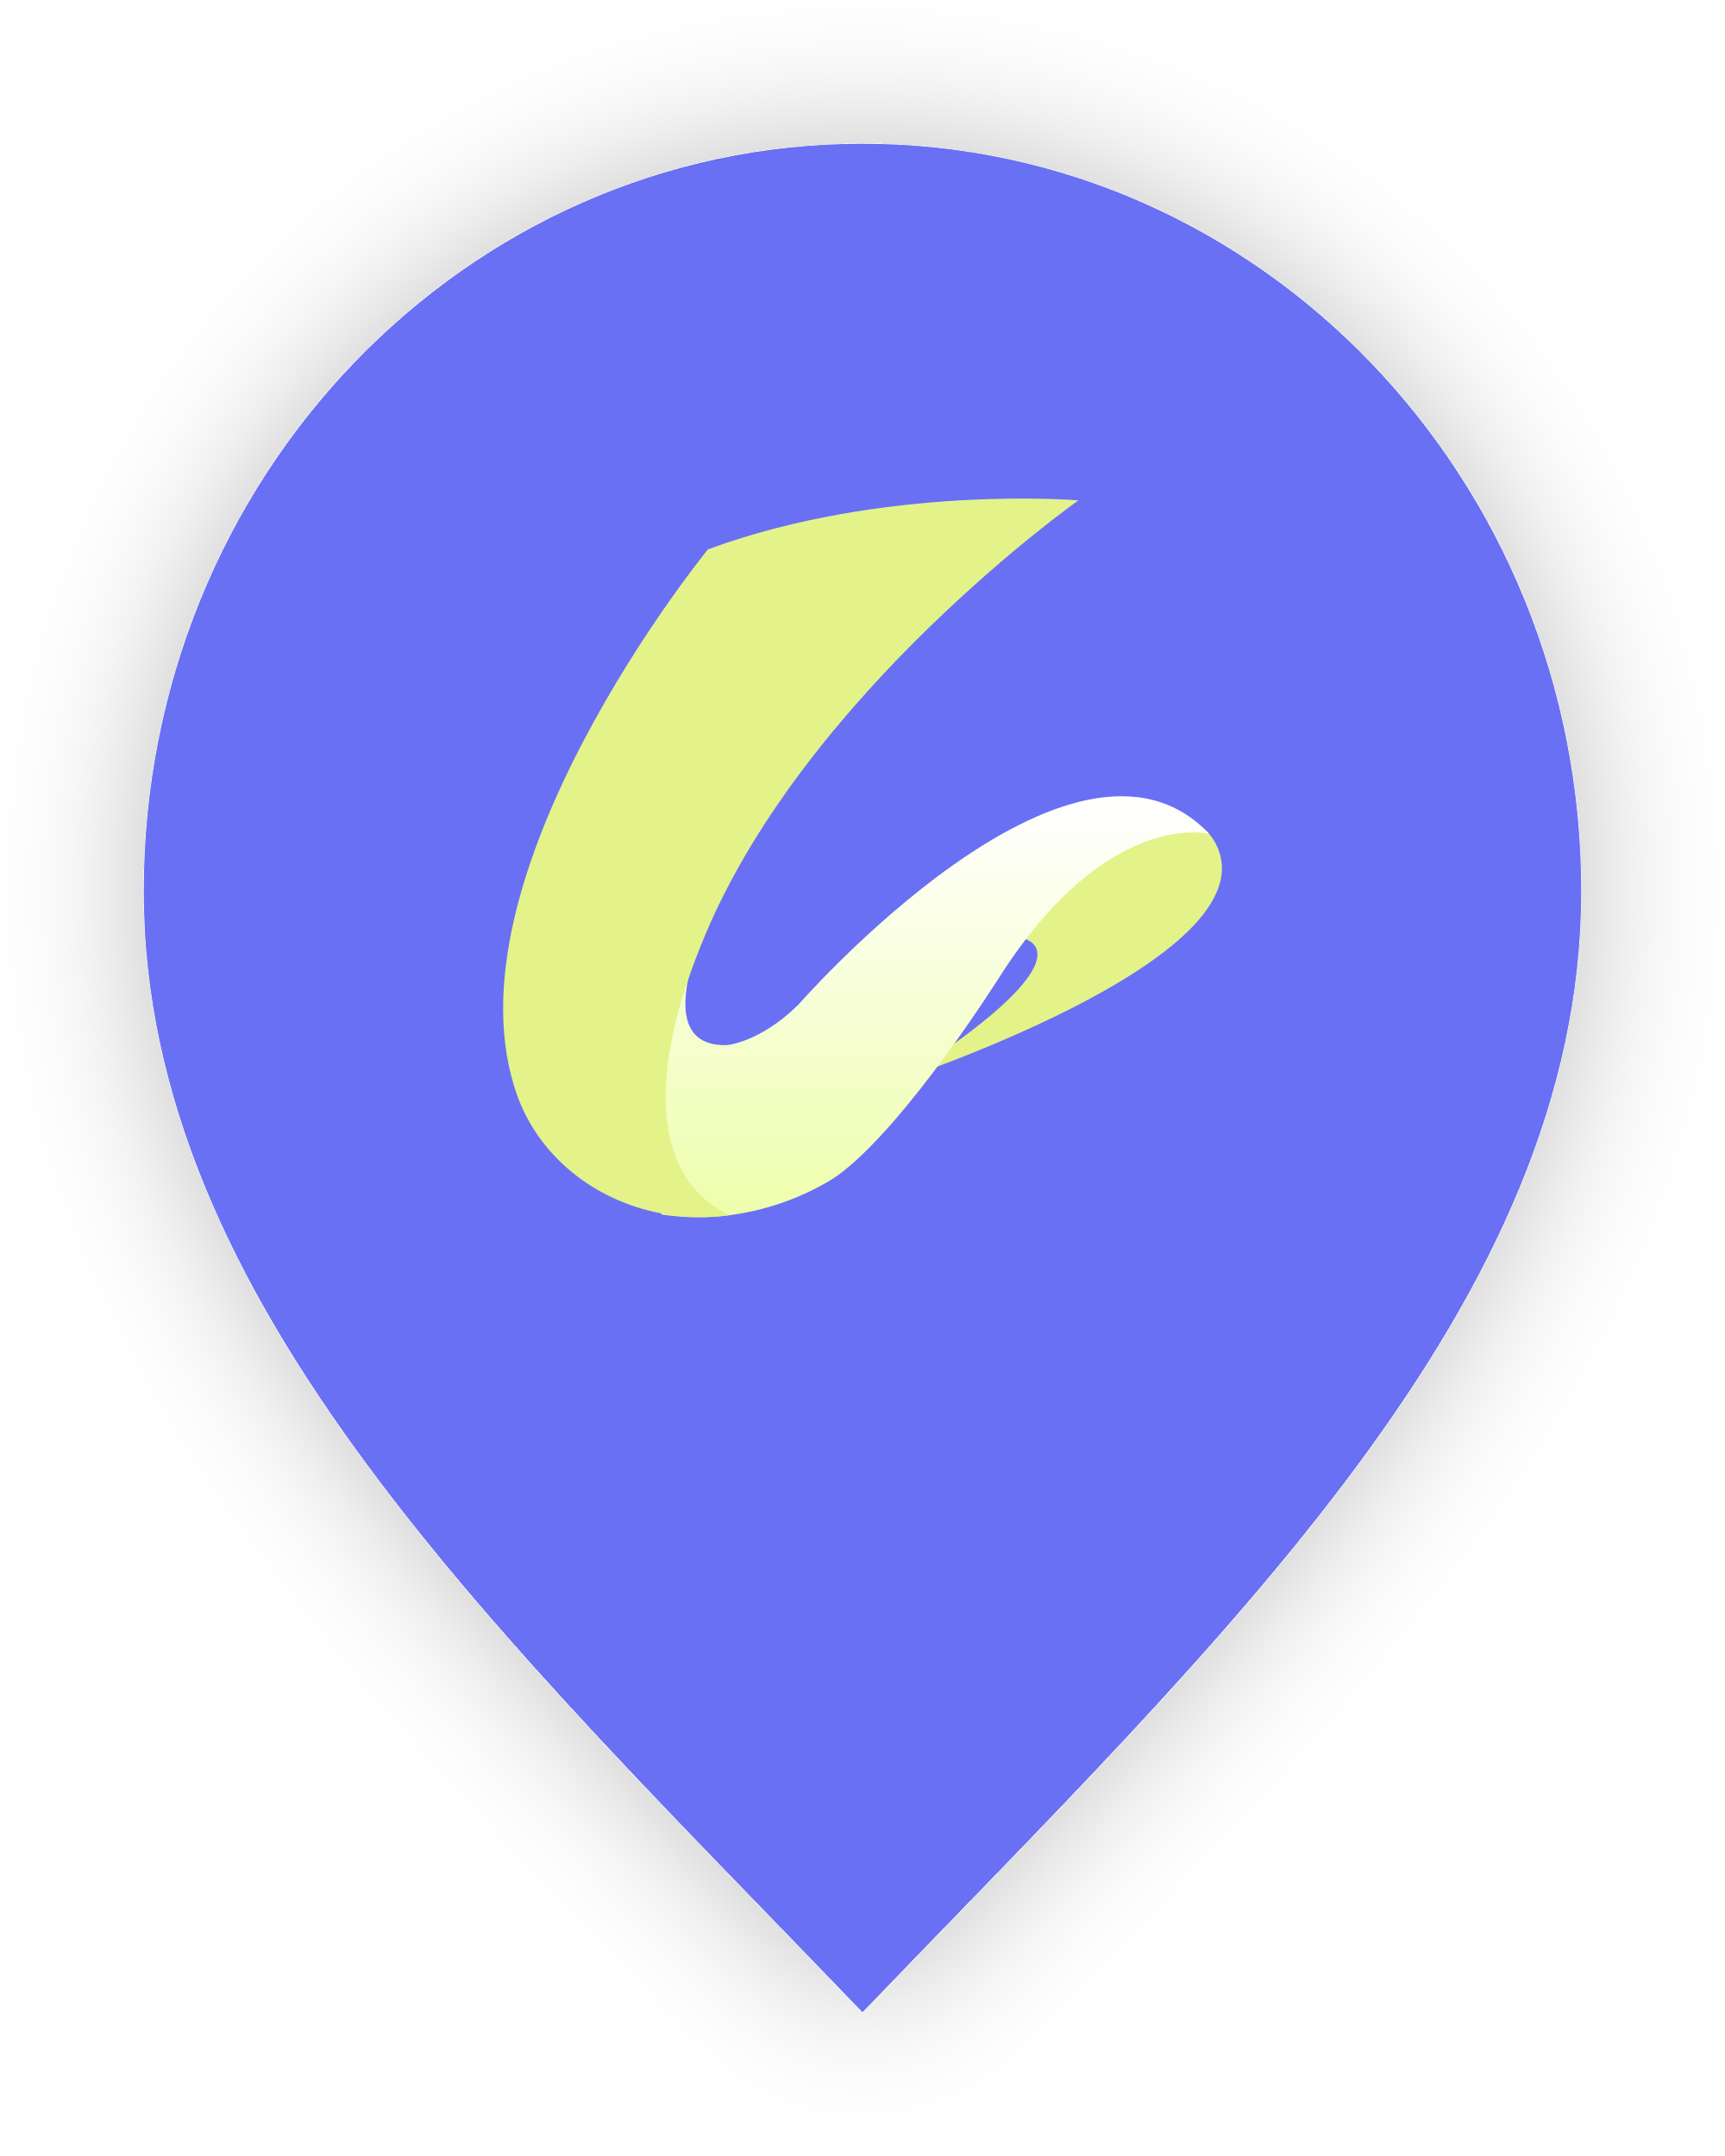
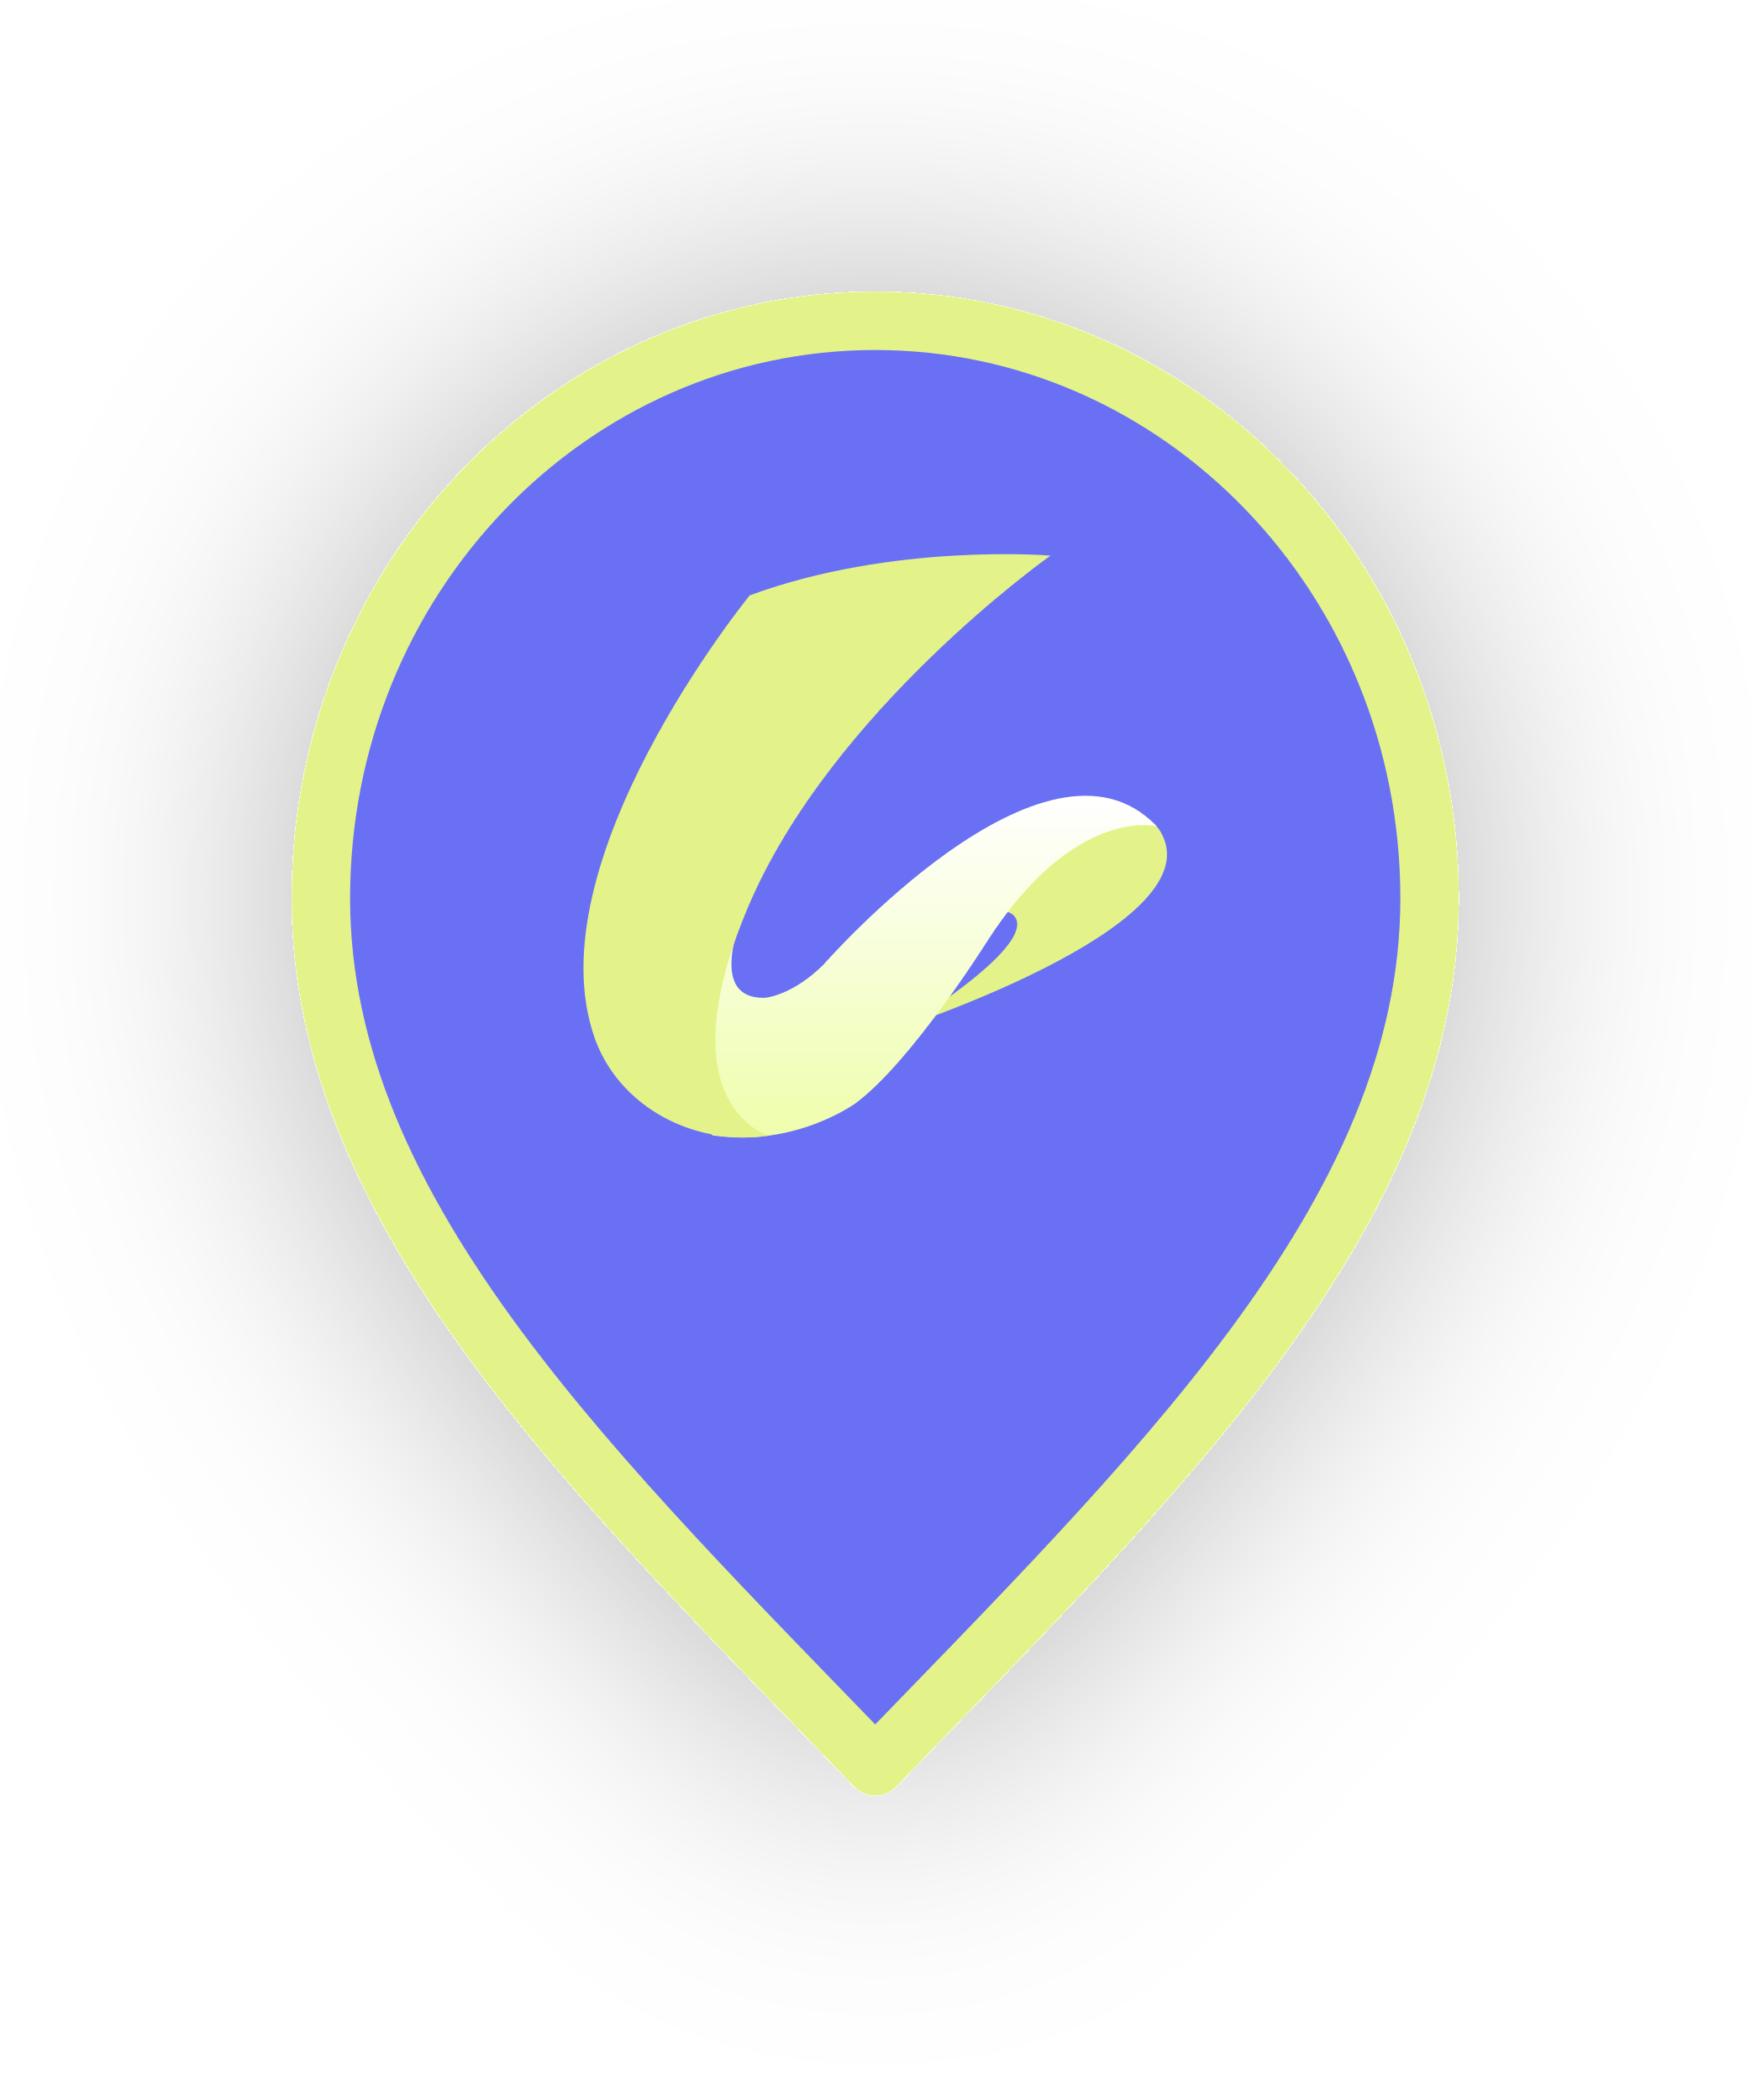
- <svg xmlns="http://www.w3.org/2000/svg" width="48" height="60" viewBox="0 0 48 60" fill="none">
-   <g filter="url(#filter0_d_996_18150)">
-     <path d="M24 56C34 45.6 44 36.288 44 24.8C44 13.312 35.046 4 24 4C12.954 4 4 13.312 4 24.8C4 36.288 14 45.6 24 56Z" fill="#6970F3" />
-     <path d="M28.466 26.116C28.466 26.116 30.232 26.436 26.362 29.18L22.358 29.962L24.519 30.238C24.519 30.238 35.487 26.709 33.831 23.483C33.734 23.295 33.553 23.051 33.306 22.94L31.86 22.359L27.741 25.072L28.466 26.116Z" fill="#E3F389" />
-     <path d="M20.221 24.511C20.221 24.511 17.635 29.15 20.221 29.085C20.221 29.085 21.137 29.021 22.215 27.96C22.215 27.96 29.858 19.205 33.647 23.205C33.647 23.205 30.821 22.481 27.816 27.182C27.816 27.182 25.234 31.291 23.327 32.7C23.327 32.7 21.257 34.223 18.419 33.801L14.971 28.88L17.321 24.156L20.221 24.511Z" fill="url(#paint0_linear_996_18150)" />
-     <path d="M19.698 15.289C19.698 15.289 12.232 24.442 14.392 30.486C14.944 32.032 16.331 33.292 18.177 33.721C18.818 33.869 19.552 33.931 20.353 33.812C20.353 33.812 16.775 32.8 19.621 26.023C22.468 19.245 30.009 13.925 30.009 13.925C30.009 13.925 24.622 13.472 19.698 15.289Z" fill="#E3F389" />
+ <svg xmlns="http://www.w3.org/2000/svg" width="60" height="72" viewBox="0 0 60 72" fill="none">
+   <g filter="url(#filter0_d_1097_3747)">
+     <path d="M30 11C40.457 11 49 19.827 49 30.8C49 36.239 46.636 41.23 42.946 46.213C39.422 50.972 34.781 55.61 30 60.562C25.219 55.61 20.578 50.972 17.054 46.213C13.364 41.23 11 36.239 11 30.8C11 19.827 19.543 11 30 11Z" fill="#6970F3" stroke="#E3F389" stroke-width="2" stroke-linecap="round" stroke-linejoin="round" />
+     <path d="M34.466 31.241C34.466 31.241 36.232 31.561 32.362 34.305L28.358 35.087L30.519 35.363C30.519 35.363 41.487 31.834 39.831 28.608C39.734 28.42 39.553 28.176 39.306 28.065L37.86 27.484L33.741 30.197L34.466 31.241Z" fill="#E3F389" />
+     <path d="M26.221 29.636C26.221 29.636 23.635 34.275 26.221 34.21C26.221 34.21 27.137 34.146 28.215 33.086C28.215 33.086 35.858 24.33 39.647 28.33C39.647 28.33 36.821 27.606 33.816 32.307C33.816 32.307 31.234 36.416 29.327 37.825C29.327 37.825 27.257 39.348 24.419 38.926L20.971 34.005L23.321 29.281L26.221 29.636Z" fill="url(#paint0_linear_1097_3747)" />
+     <path d="M25.698 20.413C25.698 20.413 18.232 29.567 20.392 35.611C20.944 37.157 22.331 38.417 24.177 38.846C24.818 38.994 25.552 39.056 26.353 38.937C26.353 38.937 22.775 37.925 25.621 31.148C28.468 24.37 36.008 19.05 36.008 19.05C36.008 19.05 30.622 18.596 25.698 20.413Z" fill="#E3F389" />
  </g>
  <defs>
-     <filter id="filter0_d_996_18150" x="0" y="0" width="48" height="60" filterUnits="userSpaceOnUse" color-interpolation-filters="sRGB">
+     <filter id="filter0_d_1097_3747" x="0" y="0" width="60" height="72" filterUnits="userSpaceOnUse" color-interpolation-filters="sRGB">
      <feFlood flood-opacity="0" result="BackgroundImageFix" />
      <feColorMatrix in="SourceAlpha" type="matrix" values="0 0 0 0 0 0 0 0 0 0 0 0 0 0 0 0 0 0 127 0" result="hardAlpha" />
      <feOffset />
-       <feGaussianBlur stdDeviation="2" />
+       <feGaussianBlur stdDeviation="5" />
      <feComposite in2="hardAlpha" operator="out" />
-       <feColorMatrix type="matrix" values="0 0 0 0 0 0 0 0 0 0 0 0 0 0 0 0 0 0 0.25 0" />
-       <feBlend mode="normal" in2="BackgroundImageFix" result="effect1_dropShadow_996_18150" />
-       <feBlend mode="normal" in="SourceGraphic" in2="effect1_dropShadow_996_18150" result="shape" />
+       <feColorMatrix type="matrix" values="0 0 0 0 0 0 0 0 0 0 0 0 0 0 0 0 0 0 0.3 0" />
+       <feBlend mode="normal" in2="BackgroundImageFix" result="effect1_dropShadow_1097_3747" />
+       <feBlend mode="normal" in="SourceGraphic" in2="effect1_dropShadow_1097_3747" result="shape" />
    </filter>
-     <linearGradient id="paint0_linear_996_18150" x1="24.309" y1="22.158" x2="24.309" y2="41.818" gradientUnits="userSpaceOnUse">
+     <linearGradient id="paint0_linear_1097_3747" x1="30.309" y1="27.283" x2="30.309" y2="46.943" gradientUnits="userSpaceOnUse">
      <stop stop-color="white" />
      <stop offset="1" stop-color="#E3FD73" />
    </linearGradient>
  </defs>
</svg>
